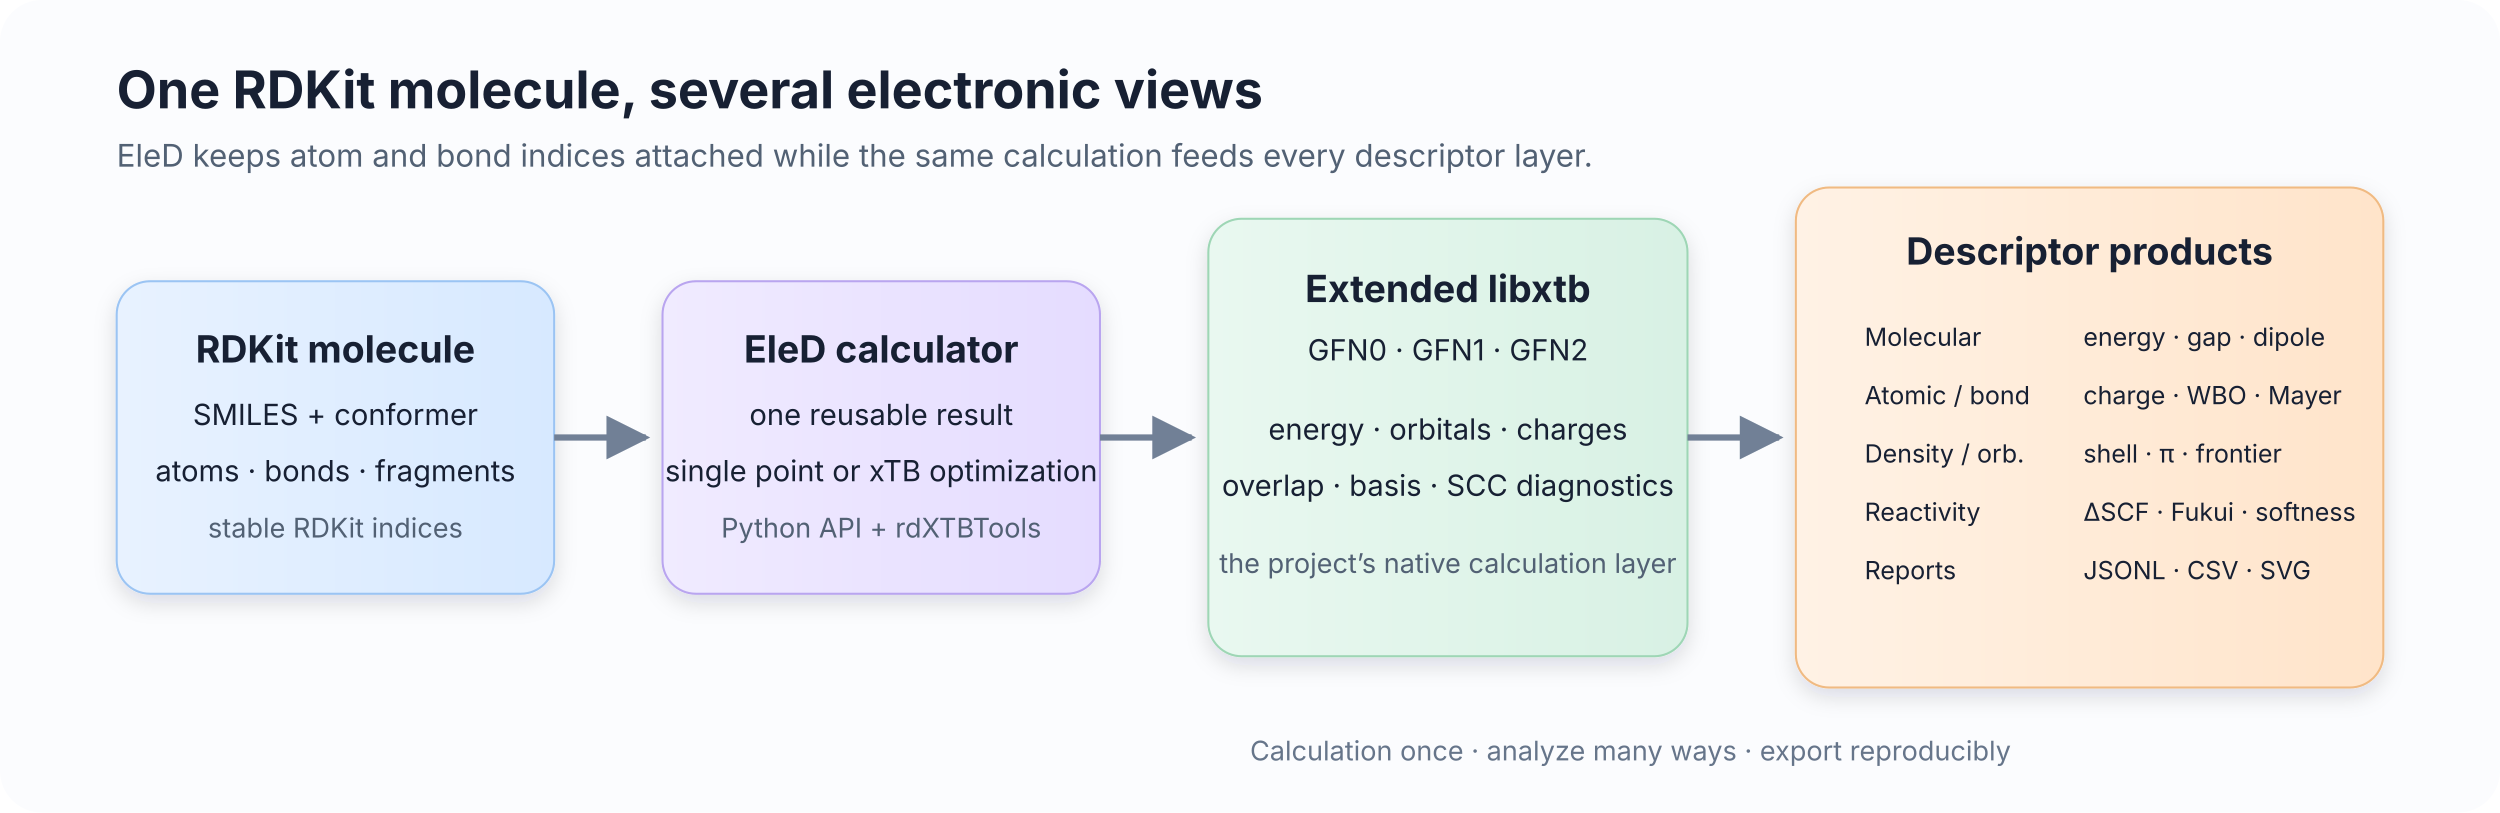
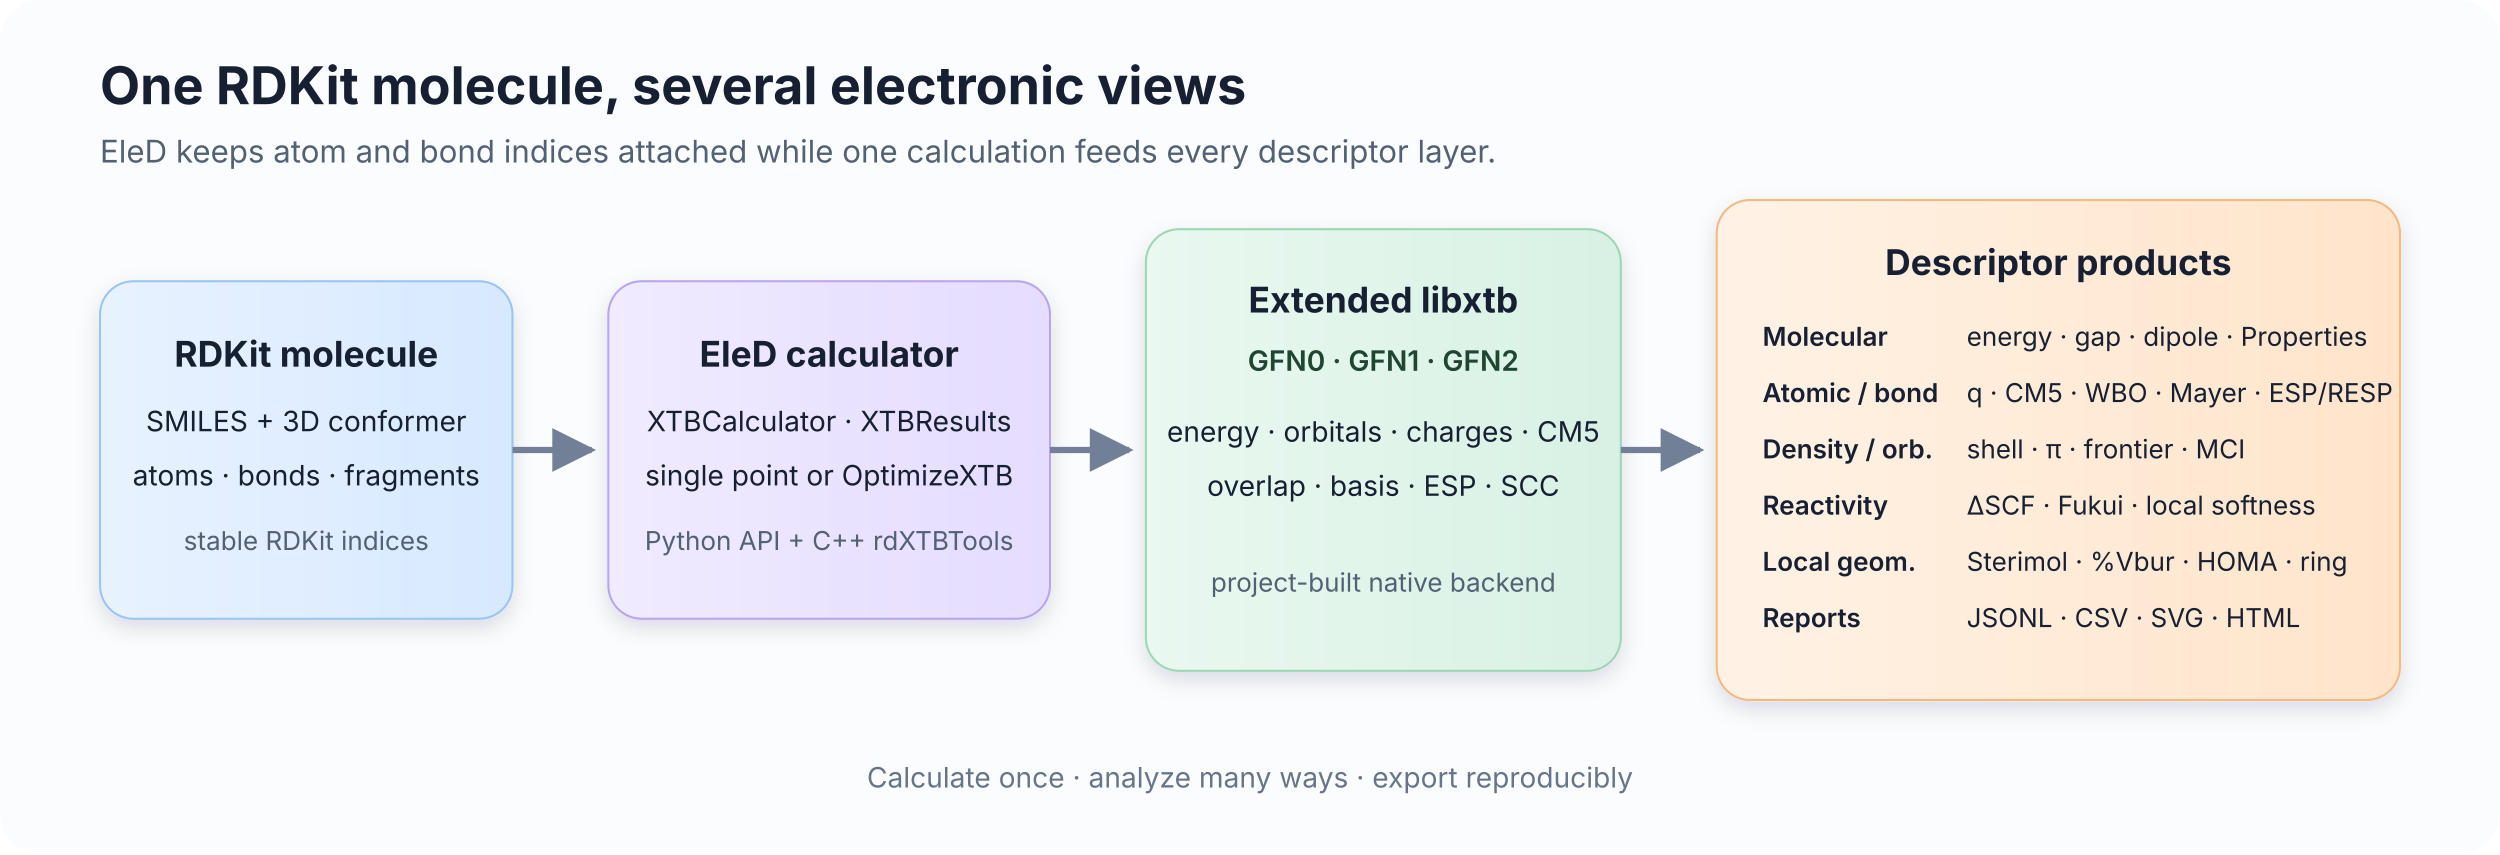
- <svg xmlns="http://www.w3.org/2000/svg" viewBox="0 0 1200 390" role="img" aria-labelledby="title desc">
+ <svg xmlns="http://www.w3.org/2000/svg" viewBox="0 0 1200 410" role="img" aria-labelledby="title desc">
  <defs>
    <linearGradient id="blue" x1="0" x2="1">
      <stop stop-color="#e8f2ff" />
      <stop offset="1" stop-color="#d7e9ff" />
    </linearGradient>
    <linearGradient id="violet" x1="0" x2="1">
      <stop stop-color="#f0ebff" />
      <stop offset="1" stop-color="#e5dcff" />
    </linearGradient>
    <linearGradient id="green" x1="0" x2="1">
      <stop stop-color="#e9f8f0" />
      <stop offset="1" stop-color="#d8f1e4" />
    </linearGradient>
    <linearGradient id="orange" x1="0" x2="1">
      <stop stop-color="#fff2e5" />
      <stop offset="1" stop-color="#ffe4ca" />
    </linearGradient>
    <filter id="shadow" x="-20%" y="-20%" width="140%" height="140%">
      <feDropShadow dx="0" dy="4" stdDeviation="5" flood-color="#172033" flood-opacity=".13" />
    </filter>
    <marker id="arrow" viewBox="0 0 10 10" refX="9" refY="5" markerWidth="7" markerHeight="7" orient="auto-start-reverse">
      <path d="M 0 0 L 10 5 L 0 10 z" fill="#718096" />
    </marker>
  </defs>
-   <rect width="1200" height="390" rx="20" fill="#fbfcfe" />
-   <text x="56" y="52" font-family="Inter,Arial,sans-serif" font-size="25" font-weight="700" fill="#172033">One RDKit molecule, several electronic views</text>
-   <text x="56" y="80" font-family="Inter,Arial,sans-serif" font-size="15" fill="#526174">EleD keeps atom and bond indices attached while the same calculation feeds every descriptor layer.</text>
+   <rect width="1200" height="410" rx="20" fill="#fbfcfe" />
+   <text x="48" y="50" font-family="Inter,Arial,sans-serif" font-size="25" font-weight="700" fill="#172033">One RDKit molecule, several electronic views</text>
+   <text x="48" y="78" font-family="Inter,Arial,sans-serif" font-size="15" fill="#526174">EleD keeps atom and bond indices attached while one calculation feeds every descriptor layer.</text>
  <g filter="url(#shadow)">
-     <rect x="56" y="135" width="210" height="150" rx="16" fill="url(#blue)" stroke="#9bc4f3" />
-     <rect x="318" y="135" width="210" height="150" rx="16" fill="url(#violet)" stroke="#b9a5ef" />
-     <rect x="580" y="105" width="230" height="210" rx="16" fill="url(#green)" stroke="#9ed6b5" />
-     <rect x="862" y="90" width="282" height="240" rx="16" fill="url(#orange)" stroke="#f0ba82" />
+     <rect x="48" y="135" width="198" height="162" rx="16" fill="url(#blue)" stroke="#9bc4f3" />
+     <rect x="292" y="135" width="212" height="162" rx="16" fill="url(#violet)" stroke="#b9a5ef" />
+     <rect x="550" y="110" width="228" height="212" rx="16" fill="url(#green)" stroke="#9ed6b5" />
+     <rect x="824" y="96" width="328" height="240" rx="16" fill="url(#orange)" stroke="#f0ba82" />
  </g>
  <g font-family="Inter,Arial,sans-serif" fill="#172033">
-     <text x="161" y="174" text-anchor="middle" font-size="18" font-weight="700">RDKit molecule</text>
-     <text x="161" y="204" text-anchor="middle" font-size="14">SMILES + conformer</text>
-     <text x="161" y="231" text-anchor="middle" font-size="14">atoms · bonds · fragments</text>
-     <text x="161" y="258" text-anchor="middle" font-size="13" fill="#526174">stable RDKit indices</text>
-     <text x="423" y="174" text-anchor="middle" font-size="18" font-weight="700">EleD calculator</text>
-     <text x="423" y="204" text-anchor="middle" font-size="14">one reusable result</text>
-     <text x="423" y="231" text-anchor="middle" font-size="14">single point or xTB optimization</text>
-     <text x="423" y="258" text-anchor="middle" font-size="13" fill="#526174">Python API + rdXTBTools</text>
-     <text x="695" y="145" text-anchor="middle" font-size="18" font-weight="700">Extended libxtb</text>
-     <text x="695" y="173" text-anchor="middle" font-size="14">GFN0 · GFN1 · GFN2</text>
-     <text x="695" y="211" text-anchor="middle" font-size="14">energy · orbitals · charges</text>
-     <text x="695" y="238" text-anchor="middle" font-size="14">overlap · basis · SCC diagnostics</text>
-     <text x="695" y="275" text-anchor="middle" font-size="13" fill="#526174">the project’s native calculation layer</text>
-     <text x="1003" y="127" text-anchor="middle" font-size="18" font-weight="700">Descriptor products</text>
-     <text x="895" y="166" font-size="12">Molecular</text>
-     <text x="1000" y="166" font-size="12">energy · gap · dipole</text>
-     <text x="895" y="194" font-size="12">Atomic / bond</text>
-     <text x="1000" y="194" font-size="12">charge · WBO · Mayer</text>
-     <text x="895" y="222" font-size="12">Density / orb.</text>
-     <text x="1000" y="222" font-size="12">shell · π · frontier</text>
-     <text x="895" y="250" font-size="12">Reactivity</text>
-     <text x="1000" y="250" font-size="12">ΔSCF · Fukui · softness</text>
-     <text x="895" y="278" font-size="12">Reports</text>
-     <text x="1000" y="278" font-size="12">JSONL · CSV · SVG</text>
+     <text x="147" y="176" text-anchor="middle" font-size="17" font-weight="700">RDKit molecule</text>
+     <text x="147" y="207" text-anchor="middle" font-size="13.5">SMILES + 3D conformer</text>
+     <text x="147" y="233" text-anchor="middle" font-size="13.5">atoms · bonds · fragments</text>
+     <text x="147" y="264" text-anchor="middle" font-size="12.5" fill="#526174">stable RDKit indices</text>
+     <text x="398" y="176" text-anchor="middle" font-size="17" font-weight="700">EleD calculator</text>
+     <text x="398" y="207" text-anchor="middle" font-size="13.5">XTBCalculator · XTBResults</text>
+     <text x="398" y="233" text-anchor="middle" font-size="13.5">single point or OptimizeXTB</text>
+     <text x="398" y="264" text-anchor="middle" font-size="12.5" fill="#526174">Python API + C++ rdXTBTools</text>
+     <text x="664" y="150" text-anchor="middle" font-size="17" font-weight="700">Extended libxtb</text>
+     <text x="664" y="178" text-anchor="middle" font-size="13.5" font-weight="600" fill="#1e4631">GFN0 · GFN1 · GFN2</text>
+     <text x="664" y="212" text-anchor="middle" font-size="13.5">energy · orbitals · charges · CM5</text>
+     <text x="664" y="238" text-anchor="middle" font-size="13.5">overlap · basis · ESP · SCC</text>
+     <text x="664" y="284" text-anchor="middle" font-size="12.5" fill="#526174">project-built native backend</text>
+     <text x="988" y="132" text-anchor="middle" font-size="17" font-weight="700">Descriptor products</text>
+     <text x="846" y="166" font-size="12.5" font-weight="600">Molecular</text>
+     <text x="944" y="166" font-size="12.5">energy · gap · dipole · Properties</text>
+     <text x="846" y="193" font-size="12.5" font-weight="600">Atomic / bond</text>
+     <text x="944" y="193" font-size="12.5">q · CM5 · WBO · Mayer · ESP/RESP</text>
+     <text x="846" y="220" font-size="12.5" font-weight="600">Density / orb.</text>
+     <text x="944" y="220" font-size="12.5">shell · π · frontier · MCI</text>
+     <text x="846" y="247" font-size="12.5" font-weight="600">Reactivity</text>
+     <text x="944" y="247" font-size="12.5">ΔSCF · Fukui · local softness</text>
+     <text x="846" y="274" font-size="12.5" font-weight="600">Local geom.</text>
+     <text x="944" y="274" font-size="12.5">Sterimol · %Vbur · HOMA · ring</text>
+     <text x="846" y="301" font-size="12.5" font-weight="600">Reports</text>
+     <text x="944" y="301" font-size="12.5">JSONL · CSV · SVG · HTML</text>
  </g>
-   <path d="M266 210 H310" stroke="#718096" stroke-width="3" marker-end="url(#arrow)" />
-   <path d="M528 210 H572" stroke="#718096" stroke-width="3" marker-end="url(#arrow)" />
-   <path d="M810 210 H854" stroke="#718096" stroke-width="3" marker-end="url(#arrow)" />
-   <text x="600" y="365" font-family="Inter,Arial,sans-serif" font-size="13" fill="#66758a">Calculation once · analyze many ways · export reproducibly</text>
+   <path d="M246 216 H284" stroke="#718096" stroke-width="3" marker-end="url(#arrow)" />
+   <path d="M504 216 H542" stroke="#718096" stroke-width="3" marker-end="url(#arrow)" />
+   <path d="M778 216 H816" stroke="#718096" stroke-width="3" marker-end="url(#arrow)" />
+   <text x="600" y="378" text-anchor="middle" font-family="Inter,Arial,sans-serif" font-size="13.5" fill="#66758a">Calculate once · analyze many ways · export reproducibly</text>
</svg>
